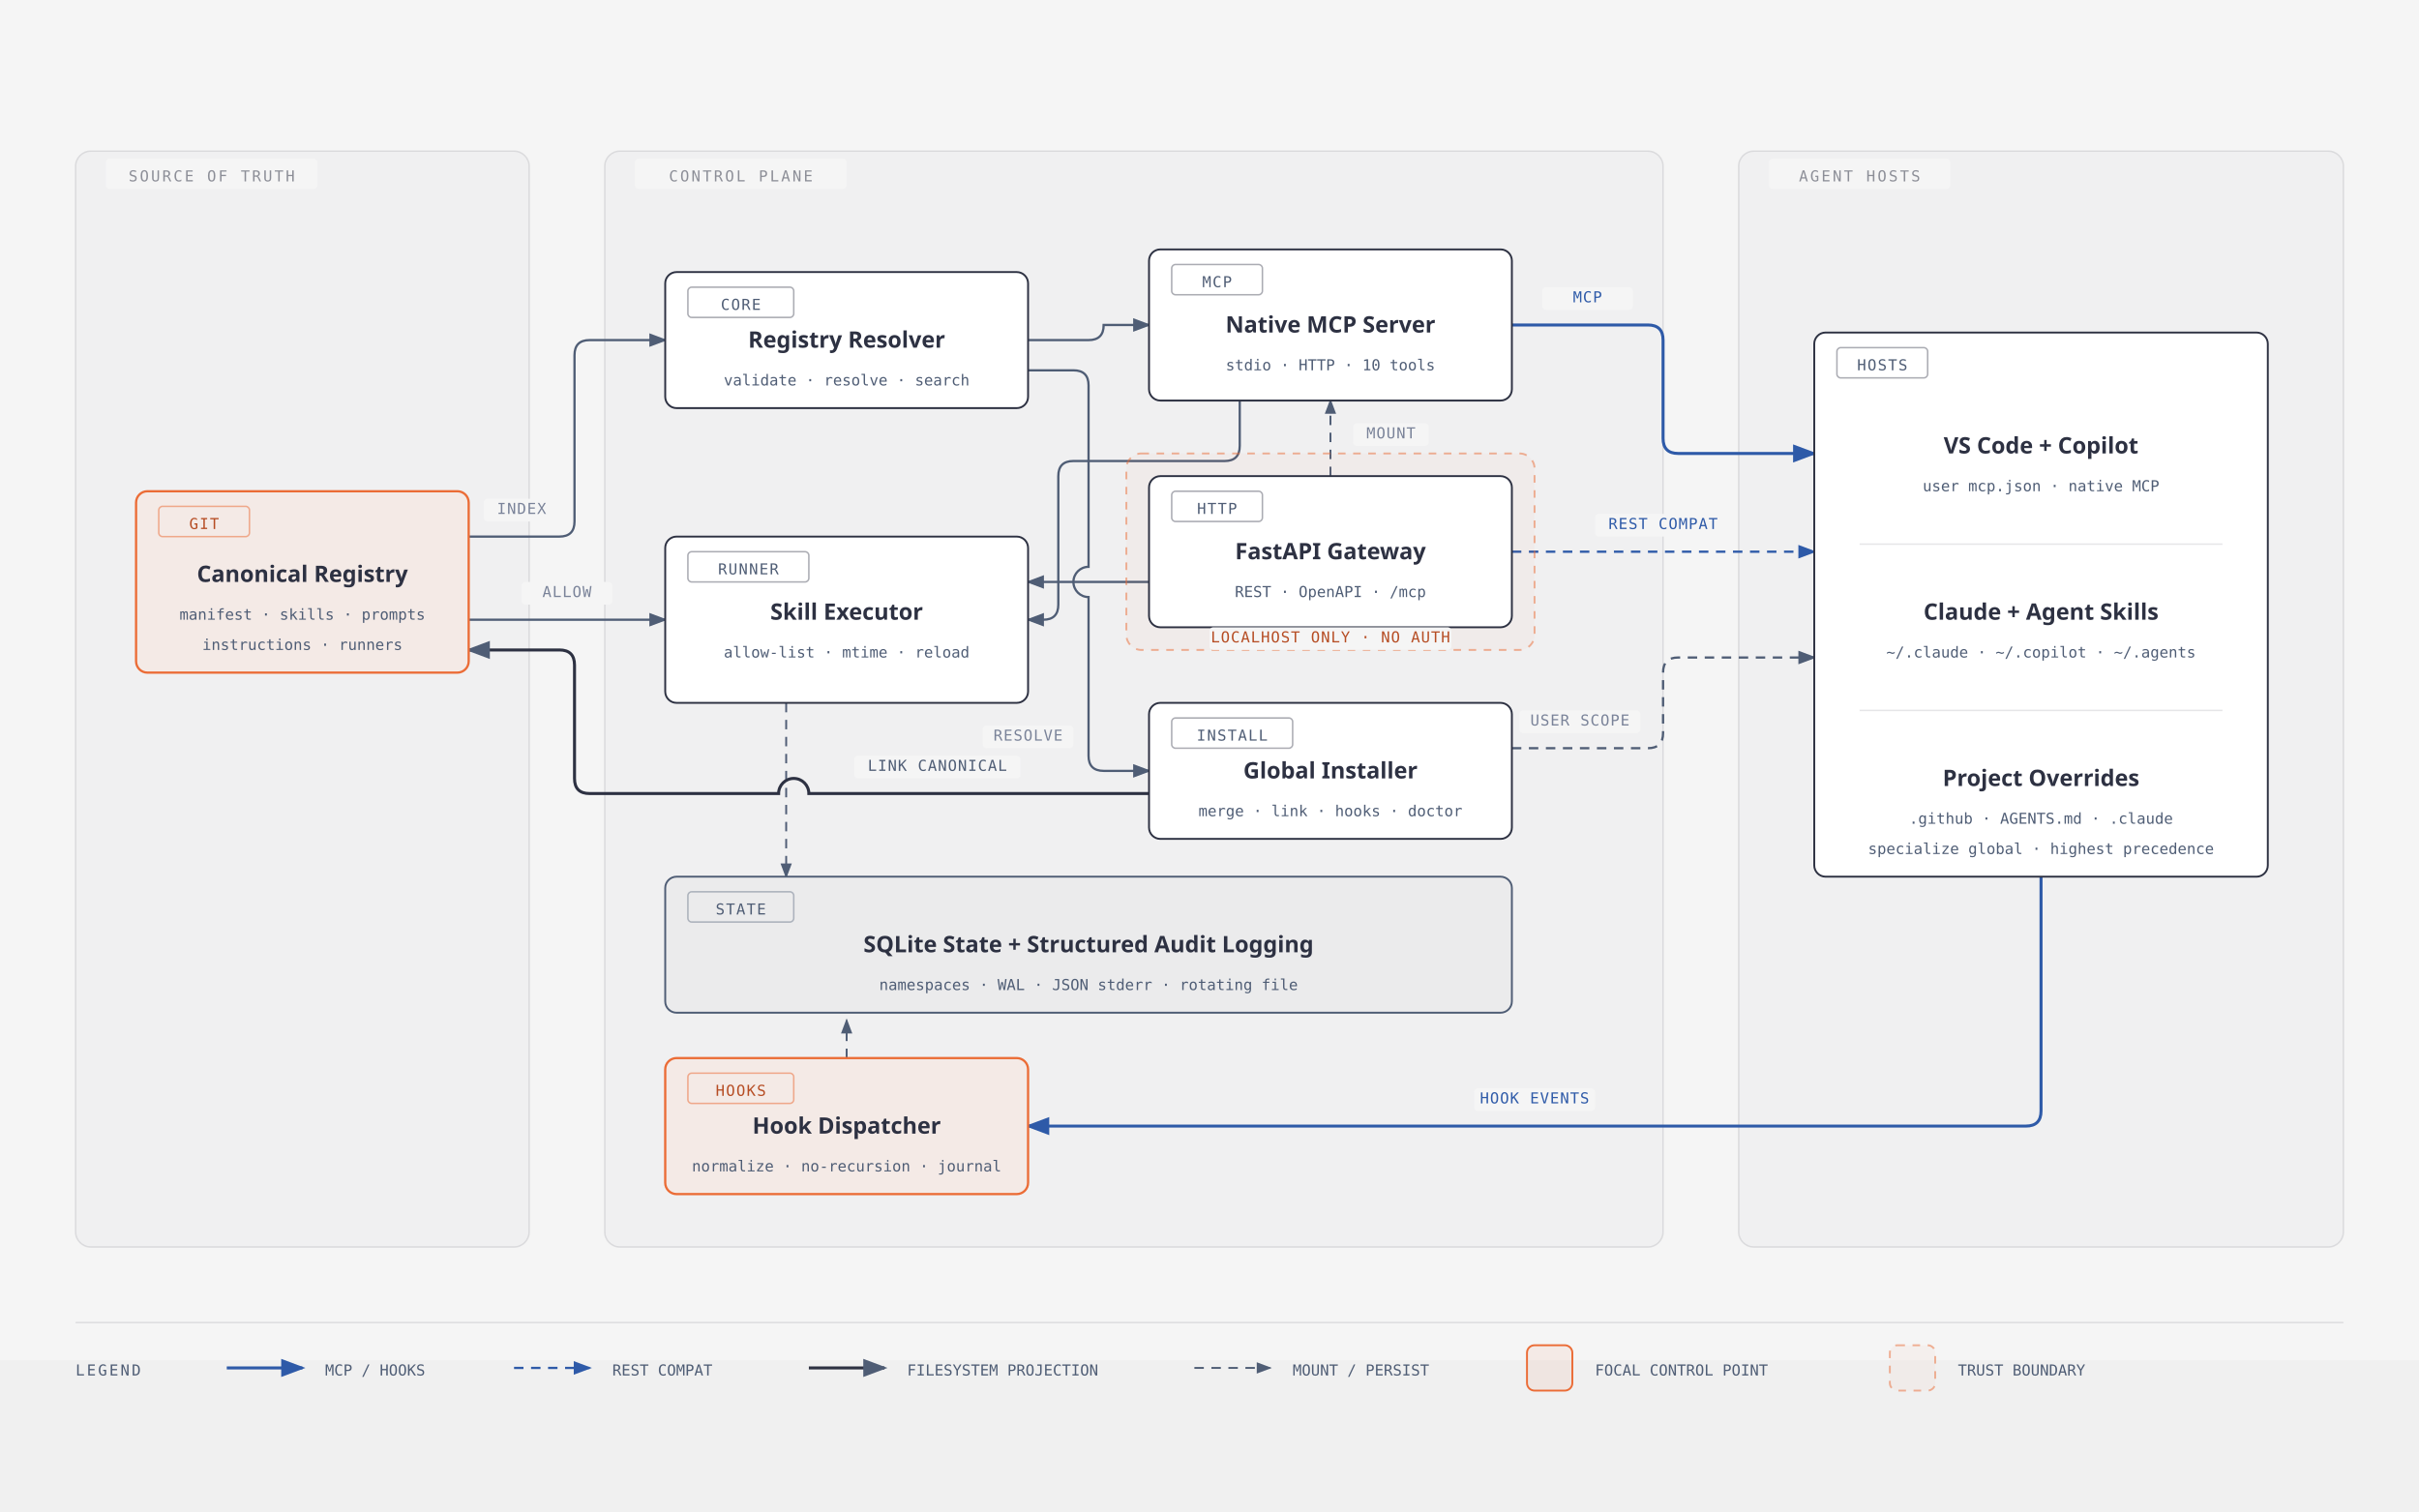
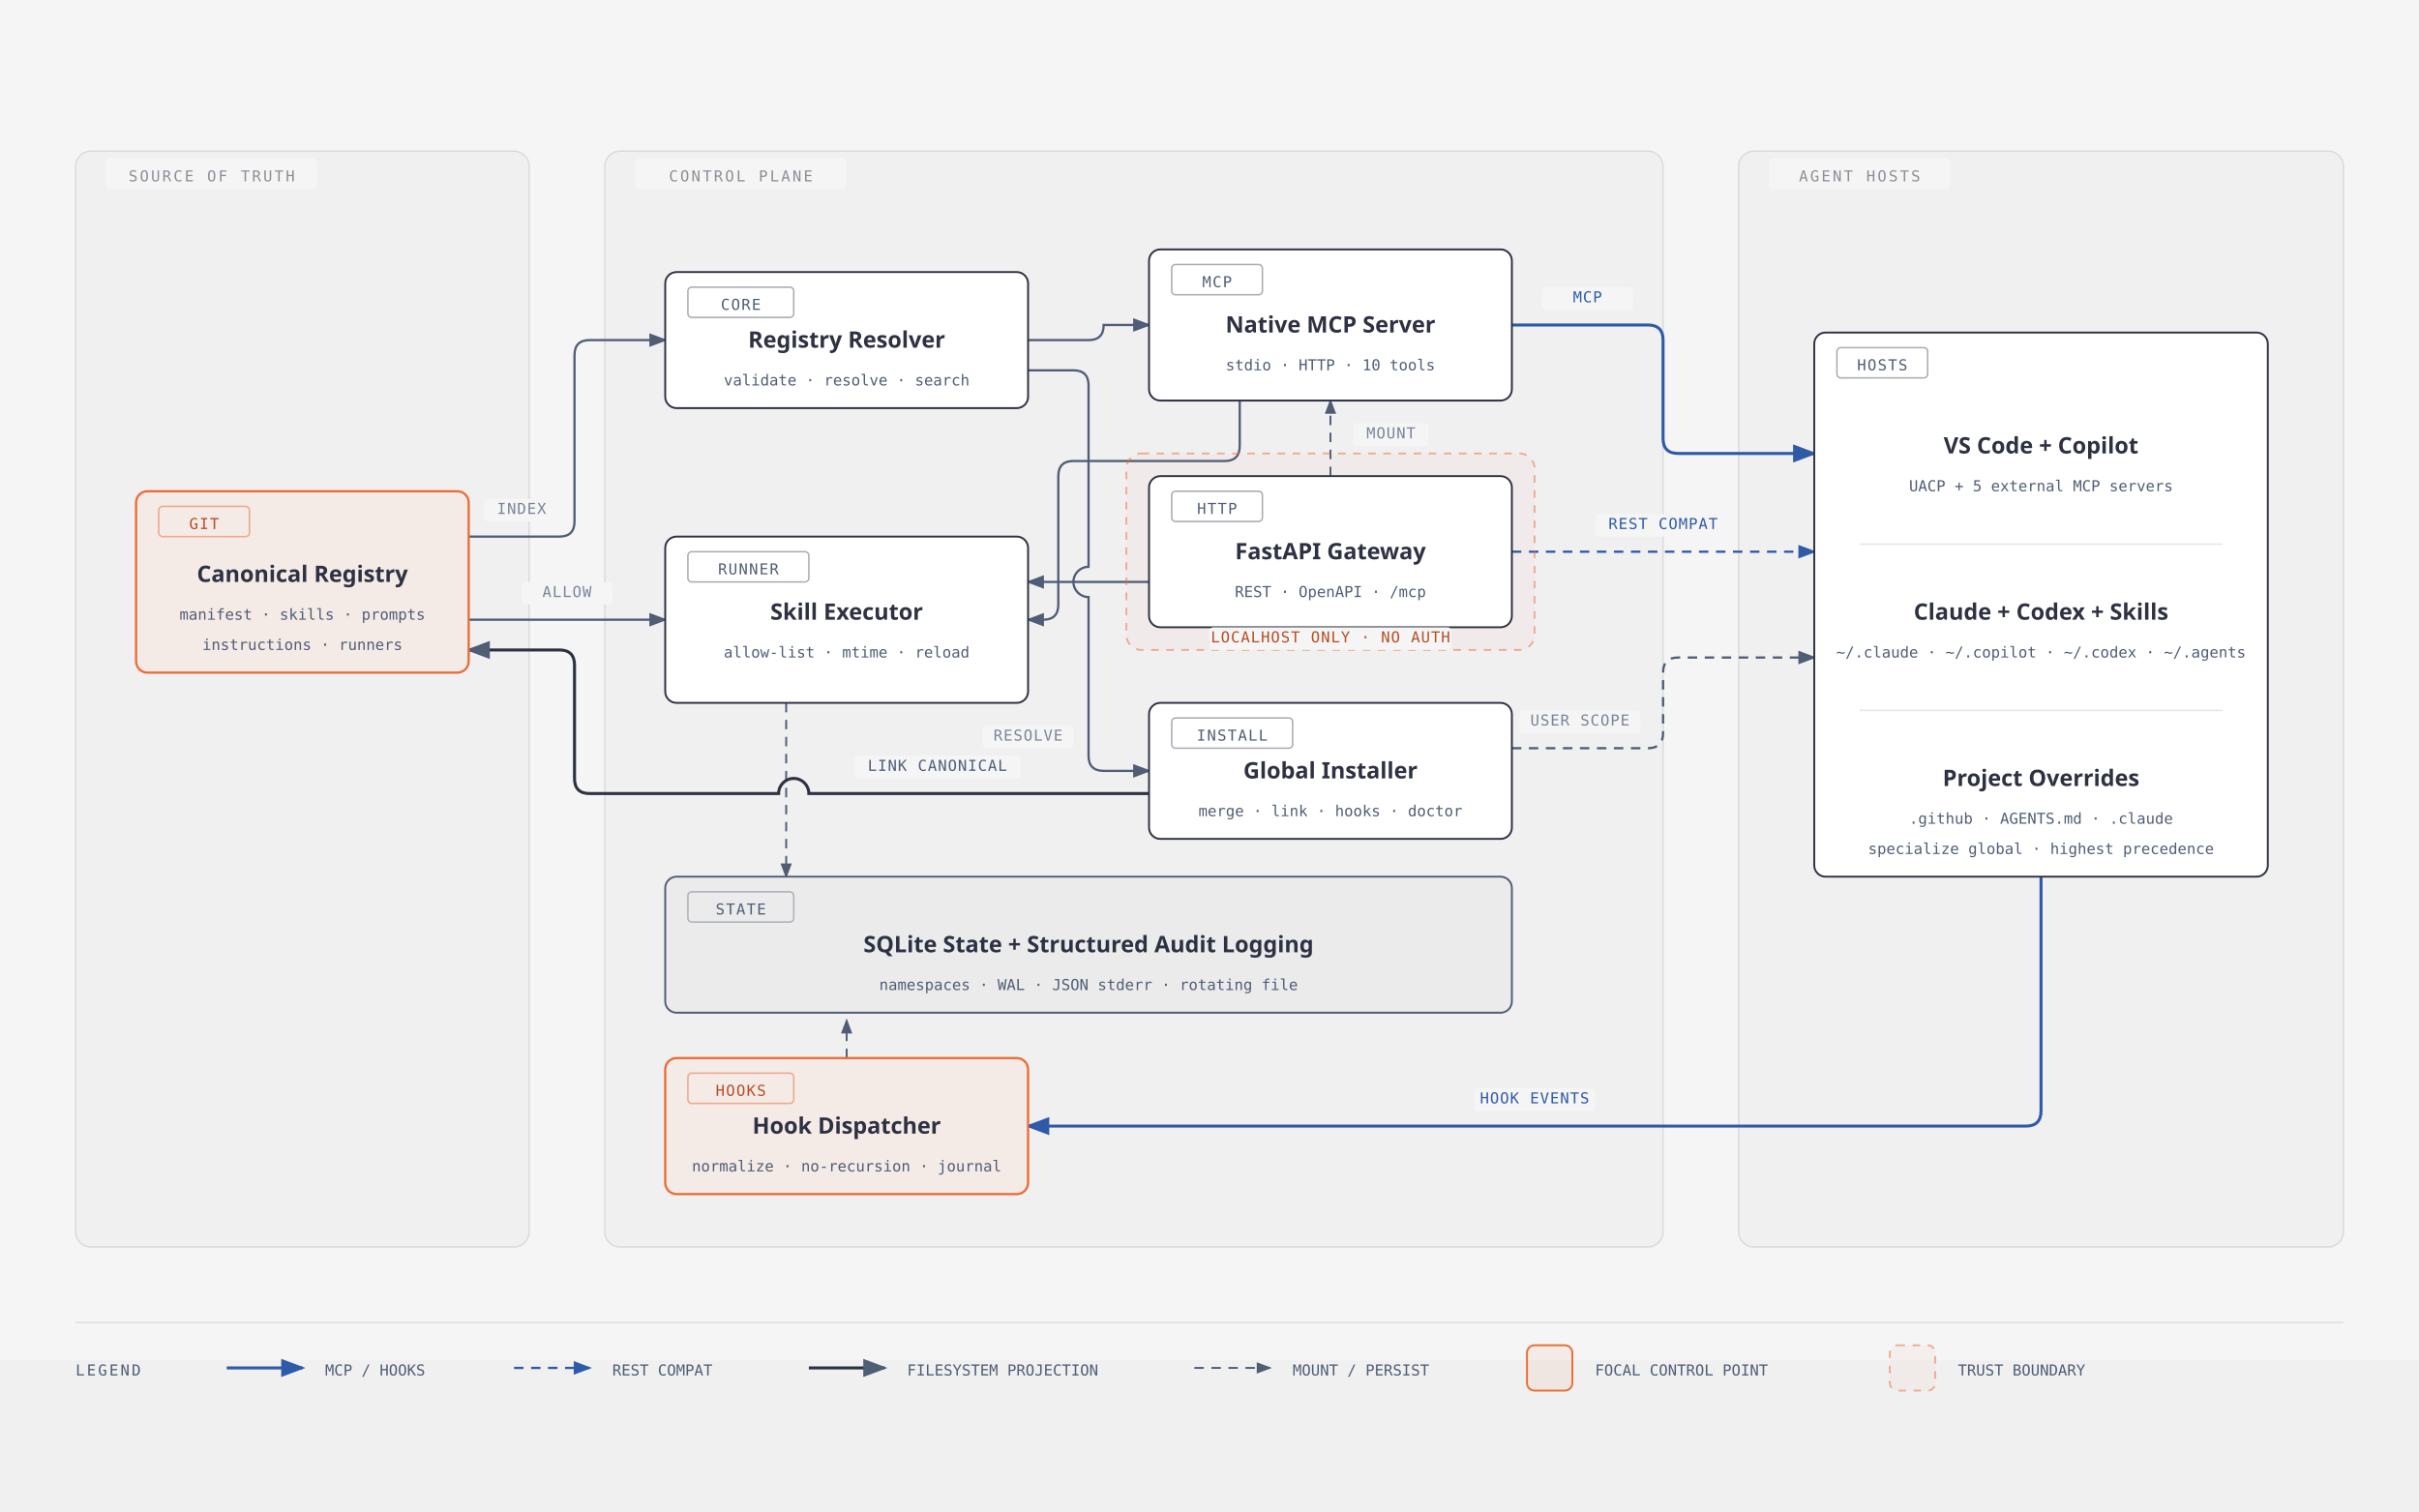
<svg xmlns="http://www.w3.org/2000/svg" viewBox="0 0 1280 800" role="img" aria-labelledby="universal-agent-control-plane-title universal-agent-control-plane-desc">
  <defs>
    <marker id="arrow" markerWidth="8" markerHeight="6" refX="7" refY="3" orient="auto">
      <polygon points="0 0, 8 3, 0 6" fill="#4f5d75" />
    </marker>
    <marker id="arrow-accent" markerWidth="8" markerHeight="6" refX="7" refY="3" orient="auto">
      <polygon points="0 0, 8 3, 0 6" fill="#eb6c36" />
    </marker>
    <marker id="arrow-link" markerWidth="8" markerHeight="6" refX="7" refY="3" orient="auto">
      <polygon points="0 0, 8 3, 0 6" fill="#2e5aa8" />
    </marker>
  </defs>
  <rect width="1280" height="720" fill="#f5f5f5" />
  <rect x="40" y="80" width="240" height="580" rx="8" fill="rgba(45,49,66,0.02)" stroke="rgba(45,49,66,0.12)" stroke-width="0.8" />
  <rect x="56" y="84" width="112" height="16" rx="2" fill="#f5f5f5" />
  <text x="112" y="96" fill="rgba(45,49,66,0.52)" font-size="8" font-family="'Geist Mono', monospace" text-anchor="middle" letter-spacing="0.14em">SOURCE OF TRUTH</text>
  <rect x="320" y="80" width="560" height="580" rx="8" fill="rgba(45,49,66,0.02)" stroke="rgba(45,49,66,0.12)" stroke-width="0.8" />
  <rect x="336" y="84" width="112" height="16" rx="2" fill="#f5f5f5" />
  <text x="392" y="96" fill="rgba(45,49,66,0.52)" font-size="8" font-family="'Geist Mono', monospace" text-anchor="middle" letter-spacing="0.14em">CONTROL PLANE</text>
  <rect x="920" y="80" width="320" height="580" rx="8" fill="rgba(45,49,66,0.02)" stroke="rgba(45,49,66,0.12)" stroke-width="0.8" />
  <rect x="936" y="84" width="96" height="16" rx="2" fill="#f5f5f5" />
  <text x="984" y="96" fill="rgba(45,49,66,0.52)" font-size="8" font-family="'Geist Mono', monospace" text-anchor="middle" letter-spacing="0.14em">AGENT HOSTS</text>
  <path d="M 248,284 H 296 Q 304,284 304,276 V 188 Q 304,180 312,180 H 352" fill="none" stroke="#4f5d75" stroke-width="1.2" marker-end="url(#arrow)" />
  <rect x="256" y="264" width="40" height="12" rx="2" fill="#f5f5f5" />
  <text x="276" y="272" fill="#7a8399" font-size="8" font-family="'Geist Mono', monospace" text-anchor="middle" letter-spacing="0.06em">INDEX</text>
  <line x1="248" y1="328" x2="352" y2="328" stroke="#4f5d75" stroke-width="1.2" marker-end="url(#arrow)" />
  <rect x="276" y="308" width="48" height="12" rx="2" fill="#f5f5f5" />
  <text x="300" y="316" fill="#7a8399" font-size="8" font-family="'Geist Mono', monospace" text-anchor="middle" letter-spacing="0.06em">ALLOW</text>
  <path d="M 544,180 H 576 Q 584,180 584,172 H 608" fill="none" stroke="#4f5d75" stroke-width="1.2" marker-end="url(#arrow)" />
  <path d="M 656,212 V 236 Q 656,244 648,244 H 568 Q 560,244 560,252 V 320 Q 560,328 552,328 H 544" fill="none" stroke="#4f5d75" stroke-width="1.2" marker-end="url(#arrow)" />
  <line x1="608" y1="308" x2="544" y2="308" stroke="#4f5d75" stroke-width="1.2" marker-end="url(#arrow)" />
  <line x1="704" y1="252" x2="704" y2="212" stroke="#4f5d75" stroke-width="1" stroke-dasharray="5,4" marker-end="url(#arrow)" />
  <rect x="716" y="224" width="40" height="12" rx="2" fill="#f5f5f5" />
  <text x="736" y="232" fill="#7a8399" font-size="8" font-family="'Geist Mono', monospace" text-anchor="middle" letter-spacing="0.06em">MOUNT</text>
  <path d="M 544,196 H 568 Q 576,196 576,204 V 300 a 8,8 0 0,0 0,16 V 400 Q 576,408 584,408 H 608" fill="none" stroke="#4f5d75" stroke-width="1.2" marker-end="url(#arrow)" />
  <rect x="520" y="384" width="48" height="12" rx="2" fill="#f5f5f5" />
  <text x="544" y="392" fill="#7a8399" font-size="8" font-family="'Geist Mono', monospace" text-anchor="middle" letter-spacing="0.06em">RESOLVE</text>
  <line x1="416" y1="372" x2="416" y2="464" stroke="#4f5d75" stroke-width="1" stroke-dasharray="5,4" marker-end="url(#arrow)" />
  <path d="M 800,396 H 872 Q 880,396 880,388 V 356 Q 880,348 888,348 H 960" fill="none" stroke="#4f5d75" stroke-width="1.2" stroke-dasharray="5,4" marker-end="url(#arrow)" />
  <rect x="804" y="376" width="64" height="12" rx="2" fill="#f5f5f5" />
  <text x="836" y="384" fill="#7a8399" font-size="8" font-family="'Geist Mono', monospace" text-anchor="middle" letter-spacing="0.06em">USER SCOPE</text>
  <path d="M 800,172 H 872 Q 880,172 880,180 V 232 Q 880,240 888,240 H 960" fill="none" stroke="#2e5aa8" stroke-width="1.6" marker-end="url(#arrow-link)" />
  <rect x="816" y="152" width="48" height="12" rx="2" fill="#f5f5f5" />
  <text x="840" y="160" fill="#2e5aa8" font-size="8" font-family="'Geist Mono', monospace" text-anchor="middle" letter-spacing="0.06em">MCP</text>
  <line x1="800" y1="292" x2="960" y2="292" stroke="#2e5aa8" stroke-width="1.2" stroke-dasharray="5,4" marker-end="url(#arrow-link)" />
  <rect x="844" y="272" width="72" height="12" rx="2" fill="#f5f5f5" />
  <text x="880" y="280" fill="#2e5aa8" font-size="8" font-family="'Geist Mono', monospace" text-anchor="middle" letter-spacing="0.06em">REST COMPAT</text>
  <path d="M 1080,464 V 588 Q 1080,596 1072,596 H 544" fill="none" stroke="#2e5aa8" stroke-width="1.6" marker-end="url(#arrow-link)" />
  <rect x="780" y="576" width="64" height="12" rx="2" fill="#f5f5f5" />
  <text x="812" y="584" fill="#2e5aa8" font-size="8" font-family="'Geist Mono', monospace" text-anchor="middle" letter-spacing="0.06em">HOOK EVENTS</text>
  <line x1="448" y1="560" x2="448" y2="540" stroke="#4f5d75" stroke-width="1" stroke-dasharray="5,4" marker-end="url(#arrow)" />
  <path d="M 608,420 H 428 a 8,8 0 0,0 -16,0 H 312 Q 304,420 304,412 V 352 Q 304,344 296,344 H 248" fill="none" stroke="#2d3142" stroke-width="1.6" marker-end="url(#arrow)" />
  <rect x="452" y="400" width="88" height="12" rx="2" fill="#f5f5f5" />
  <text x="496" y="408" fill="#4f5d75" font-size="8" font-family="'Geist Mono', monospace" text-anchor="middle" letter-spacing="0.06em">LINK CANONICAL</text>
  <rect x="72" y="260" width="176" height="96" rx="6" fill="#f5f5f5" />
  <rect x="72" y="260" width="176" height="96" rx="6" fill="rgba(235,108,54,0.08)" stroke="#eb6c36" stroke-width="1.2" />
  <rect x="84" y="268" width="48" height="16" rx="2" fill="transparent" stroke="rgba(235,108,54,0.52)" stroke-width="0.8" />
  <text x="108" y="280" fill="#b64d24" font-size="8" font-family="'Geist Mono', monospace" text-anchor="middle" letter-spacing="0.08em">GIT</text>
  <text x="160" y="308" fill="#2d3142" font-size="12" font-weight="600" font-family="'Geist', sans-serif" text-anchor="middle">Canonical Registry</text>
  <text x="160" y="328" fill="#4f5d75" font-size="8" font-family="'Geist Mono', monospace" text-anchor="middle">manifest · skills · prompts</text>
  <text x="160" y="344" fill="#4f5d75" font-size="8" font-family="'Geist Mono', monospace" text-anchor="middle">instructions · runners</text>
  <rect x="352" y="144" width="192" height="72" rx="6" fill="#f5f5f5" />
  <rect x="352" y="144" width="192" height="72" rx="6" fill="#ffffff" stroke="#2d3142" stroke-width="1" />
  <rect x="364" y="152" width="56" height="16" rx="2" fill="transparent" stroke="rgba(45,49,66,0.40)" stroke-width="0.8" />
  <text x="392" y="164" fill="#4f5d75" font-size="8" font-family="'Geist Mono', monospace" text-anchor="middle" letter-spacing="0.08em">CORE</text>
  <text x="448" y="184" fill="#2d3142" font-size="12" font-weight="600" font-family="'Geist', sans-serif" text-anchor="middle">Registry Resolver</text>
  <text x="448" y="204" fill="#4f5d75" font-size="8" font-family="'Geist Mono', monospace" text-anchor="middle">validate · resolve · search</text>
  <rect x="352" y="284" width="192" height="88" rx="6" fill="#f5f5f5" />
  <rect x="352" y="284" width="192" height="88" rx="6" fill="#ffffff" stroke="#2d3142" stroke-width="1" />
  <rect x="364" y="292" width="64" height="16" rx="2" fill="transparent" stroke="rgba(45,49,66,0.40)" stroke-width="0.8" />
  <text x="396" y="304" fill="#4f5d75" font-size="8" font-family="'Geist Mono', monospace" text-anchor="middle" letter-spacing="0.08em">RUNNER</text>
  <text x="448" y="328" fill="#2d3142" font-size="12" font-weight="600" font-family="'Geist', sans-serif" text-anchor="middle">Skill Executor</text>
  <text x="448" y="348" fill="#4f5d75" font-size="8" font-family="'Geist Mono', monospace" text-anchor="middle">allow-list · mtime · reload</text>
  <rect x="608" y="132" width="192" height="80" rx="6" fill="#f5f5f5" />
  <rect x="608" y="132" width="192" height="80" rx="6" fill="#ffffff" stroke="#2d3142" stroke-width="1" />
  <rect x="620" y="140" width="48" height="16" rx="2" fill="transparent" stroke="rgba(45,49,66,0.40)" stroke-width="0.8" />
  <text x="644" y="152" fill="#4f5d75" font-size="8" font-family="'Geist Mono', monospace" text-anchor="middle" letter-spacing="0.08em">MCP</text>
  <text x="704" y="176" fill="#2d3142" font-size="12" font-weight="600" font-family="'Geist', sans-serif" text-anchor="middle">Native MCP Server</text>
  <text x="704" y="196" fill="#4f5d75" font-size="8" font-family="'Geist Mono', monospace" text-anchor="middle">stdio · HTTP · 10 tools</text>
  <rect x="608" y="252" width="192" height="80" rx="6" fill="#f5f5f5" />
  <rect x="596" y="240" width="216" height="104" rx="8" fill="rgba(235,108,54,0.04)" stroke="rgba(235,108,54,0.50)" stroke-width="1" stroke-dasharray="4,4" />
  <rect x="608" y="252" width="192" height="80" rx="6" fill="#ffffff" stroke="#2d3142" stroke-width="1" />
  <rect x="620" y="260" width="48" height="16" rx="2" fill="transparent" stroke="rgba(45,49,66,0.40)" stroke-width="0.8" />
  <text x="644" y="272" fill="#4f5d75" font-size="8" font-family="'Geist Mono', monospace" text-anchor="middle" letter-spacing="0.08em">HTTP</text>
  <text x="704" y="296" fill="#2d3142" font-size="12" font-weight="600" font-family="'Geist', sans-serif" text-anchor="middle">FastAPI Gateway</text>
  <text x="704" y="316" fill="#4f5d75" font-size="8" font-family="'Geist Mono', monospace" text-anchor="middle">REST · OpenAPI · /mcp</text>
  <rect x="640" y="332" width="128" height="12" rx="2" fill="#f5f5f5" />
  <text x="704" y="340" fill="#b64d24" font-size="8" font-family="'Geist Mono', monospace" text-anchor="middle" letter-spacing="0.06em">LOCALHOST ONLY · NO AUTH</text>
  <rect x="608" y="372" width="192" height="72" rx="6" fill="#f5f5f5" />
  <rect x="608" y="372" width="192" height="72" rx="6" fill="#ffffff" stroke="#2d3142" stroke-width="1" />
  <rect x="620" y="380" width="64" height="16" rx="2" fill="transparent" stroke="rgba(45,49,66,0.40)" stroke-width="0.8" />
  <text x="652" y="392" fill="#4f5d75" font-size="8" font-family="'Geist Mono', monospace" text-anchor="middle" letter-spacing="0.08em">INSTALL</text>
  <text x="704" y="412" fill="#2d3142" font-size="12" font-weight="600" font-family="'Geist', sans-serif" text-anchor="middle">Global Installer</text>
  <text x="704" y="432" fill="#4f5d75" font-size="8" font-family="'Geist Mono', monospace" text-anchor="middle">merge · link · hooks · doctor</text>
  <rect x="352" y="464" width="448" height="72" rx="6" fill="#f5f5f5" />
  <rect x="352" y="464" width="448" height="72" rx="6" fill="rgba(45,49,66,0.05)" stroke="#4f5d75" stroke-width="1" />
  <rect x="364" y="472" width="56" height="16" rx="2" fill="transparent" stroke="rgba(79,93,117,0.40)" stroke-width="0.8" />
  <text x="392" y="484" fill="#4f5d75" font-size="8" font-family="'Geist Mono', monospace" text-anchor="middle" letter-spacing="0.08em">STATE</text>
  <text x="576" y="504" fill="#2d3142" font-size="12" font-weight="600" font-family="'Geist', sans-serif" text-anchor="middle">SQLite State + Structured Audit Logging</text>
  <text x="576" y="524" fill="#4f5d75" font-size="8" font-family="'Geist Mono', monospace" text-anchor="middle">namespaces · WAL · JSON stderr · rotating file</text>
  <rect x="960" y="176" width="240" height="288" rx="6" fill="#f5f5f5" />
  <rect x="960" y="176" width="240" height="288" rx="6" fill="#ffffff" stroke="#2d3142" stroke-width="1" />
  <rect x="972" y="184" width="48" height="16" rx="2" fill="transparent" stroke="rgba(45,49,66,0.40)" stroke-width="0.8" />
  <text x="996" y="196" fill="#4f5d75" font-size="8" font-family="'Geist Mono', monospace" text-anchor="middle" letter-spacing="0.08em">HOSTS</text>
  <text x="1080" y="240" fill="#2d3142" font-size="12" font-weight="600" font-family="'Geist', sans-serif" text-anchor="middle">VS Code + Copilot</text>
-   <text x="1080" y="260" fill="#4f5d75" font-size="8" font-family="'Geist Mono', monospace" text-anchor="middle">user mcp.json · native MCP</text>
+   <text x="1080" y="260" fill="#4f5d75" font-size="8" font-family="'Geist Mono', monospace" text-anchor="middle">UACP + 5 external MCP servers</text>
  <line x1="984" y1="288" x2="1176" y2="288" stroke="rgba(45,49,66,0.12)" stroke-width="0.8" />
-   <text x="1080" y="328" fill="#2d3142" font-size="12" font-weight="600" font-family="'Geist', sans-serif" text-anchor="middle">Claude + Agent Skills</text>
-   <text x="1080" y="348" fill="#4f5d75" font-size="8" font-family="'Geist Mono', monospace" text-anchor="middle">~/.claude · ~/.copilot · ~/.agents</text>
+   <text x="1080" y="328" fill="#2d3142" font-size="12" font-weight="600" font-family="'Geist', sans-serif" text-anchor="middle">Claude + Codex + Skills</text>
+   <text x="1080" y="348" fill="#4f5d75" font-size="8" font-family="'Geist Mono', monospace" text-anchor="middle">~/.claude · ~/.copilot · ~/.codex · ~/.agents</text>
  <line x1="984" y1="376" x2="1176" y2="376" stroke="rgba(45,49,66,0.12)" stroke-width="0.8" />
  <text x="1080" y="416" fill="#2d3142" font-size="12" font-weight="600" font-family="'Geist', sans-serif" text-anchor="middle">Project Overrides</text>
  <text x="1080" y="436" fill="#4f5d75" font-size="8" font-family="'Geist Mono', monospace" text-anchor="middle">.github · AGENTS.md · .claude</text>
  <text x="1080" y="452" fill="#4f5d75" font-size="8" font-family="'Geist Mono', monospace" text-anchor="middle">specialize global · highest precedence</text>
  <rect x="352" y="560" width="192" height="72" rx="6" fill="#f5f5f5" />
  <rect x="352" y="560" width="192" height="72" rx="6" fill="rgba(235,108,54,0.08)" stroke="#eb6c36" stroke-width="1.2" />
  <rect x="364" y="568" width="56" height="16" rx="2" fill="transparent" stroke="rgba(235,108,54,0.52)" stroke-width="0.8" />
  <text x="392" y="580" fill="#b64d24" font-size="8" font-family="'Geist Mono', monospace" text-anchor="middle" letter-spacing="0.08em">HOOKS</text>
  <text x="448" y="600" fill="#2d3142" font-size="12" font-weight="600" font-family="'Geist', sans-serif" text-anchor="middle">Hook Dispatcher</text>
  <text x="448" y="620" fill="#4f5d75" font-size="8" font-family="'Geist Mono', monospace" text-anchor="middle">normalize · no-recursion · journal</text>
  <line x1="40" y1="700" x2="1240" y2="700" stroke="rgba(45,49,66,0.12)" stroke-width="0.8" />
  <text x="40" y="728" fill="#4f5d75" font-size="8" font-family="'Geist Mono', monospace" letter-spacing="0.14em">LEGEND</text>
  <line x1="120" y1="724" x2="160" y2="724" stroke="#2e5aa8" stroke-width="1.6" marker-end="url(#arrow-link)" />
  <text x="172" y="728" fill="#4f5d75" font-size="8" font-family="'Geist Mono', monospace">MCP / HOOKS</text>
  <line x1="272" y1="724" x2="312" y2="724" stroke="#2e5aa8" stroke-width="1.2" stroke-dasharray="5,4" marker-end="url(#arrow-link)" />
  <text x="324" y="728" fill="#4f5d75" font-size="8" font-family="'Geist Mono', monospace">REST COMPAT</text>
  <line x1="428" y1="724" x2="468" y2="724" stroke="#2d3142" stroke-width="1.6" marker-end="url(#arrow)" />
  <text x="480" y="728" fill="#4f5d75" font-size="8" font-family="'Geist Mono', monospace">FILESYSTEM PROJECTION</text>
  <line x1="632" y1="724" x2="672" y2="724" stroke="#4f5d75" stroke-width="1" stroke-dasharray="5,4" marker-end="url(#arrow)" />
  <text x="684" y="728" fill="#4f5d75" font-size="8" font-family="'Geist Mono', monospace">MOUNT / PERSIST</text>
  <rect x="808" y="712" width="24" height="24" rx="4" fill="rgba(235,108,54,0.08)" stroke="#eb6c36" stroke-width="1" />
  <text x="844" y="728" fill="#4f5d75" font-size="8" font-family="'Geist Mono', monospace">FOCAL CONTROL POINT</text>
  <rect x="1000" y="712" width="24" height="24" rx="4" fill="rgba(235,108,54,0.04)" stroke="rgba(235,108,54,0.50)" stroke-width="1" stroke-dasharray="4,4" />
  <text x="1036" y="728" fill="#4f5d75" font-size="8" font-family="'Geist Mono', monospace">TRUST BOUNDARY</text>
</svg>
